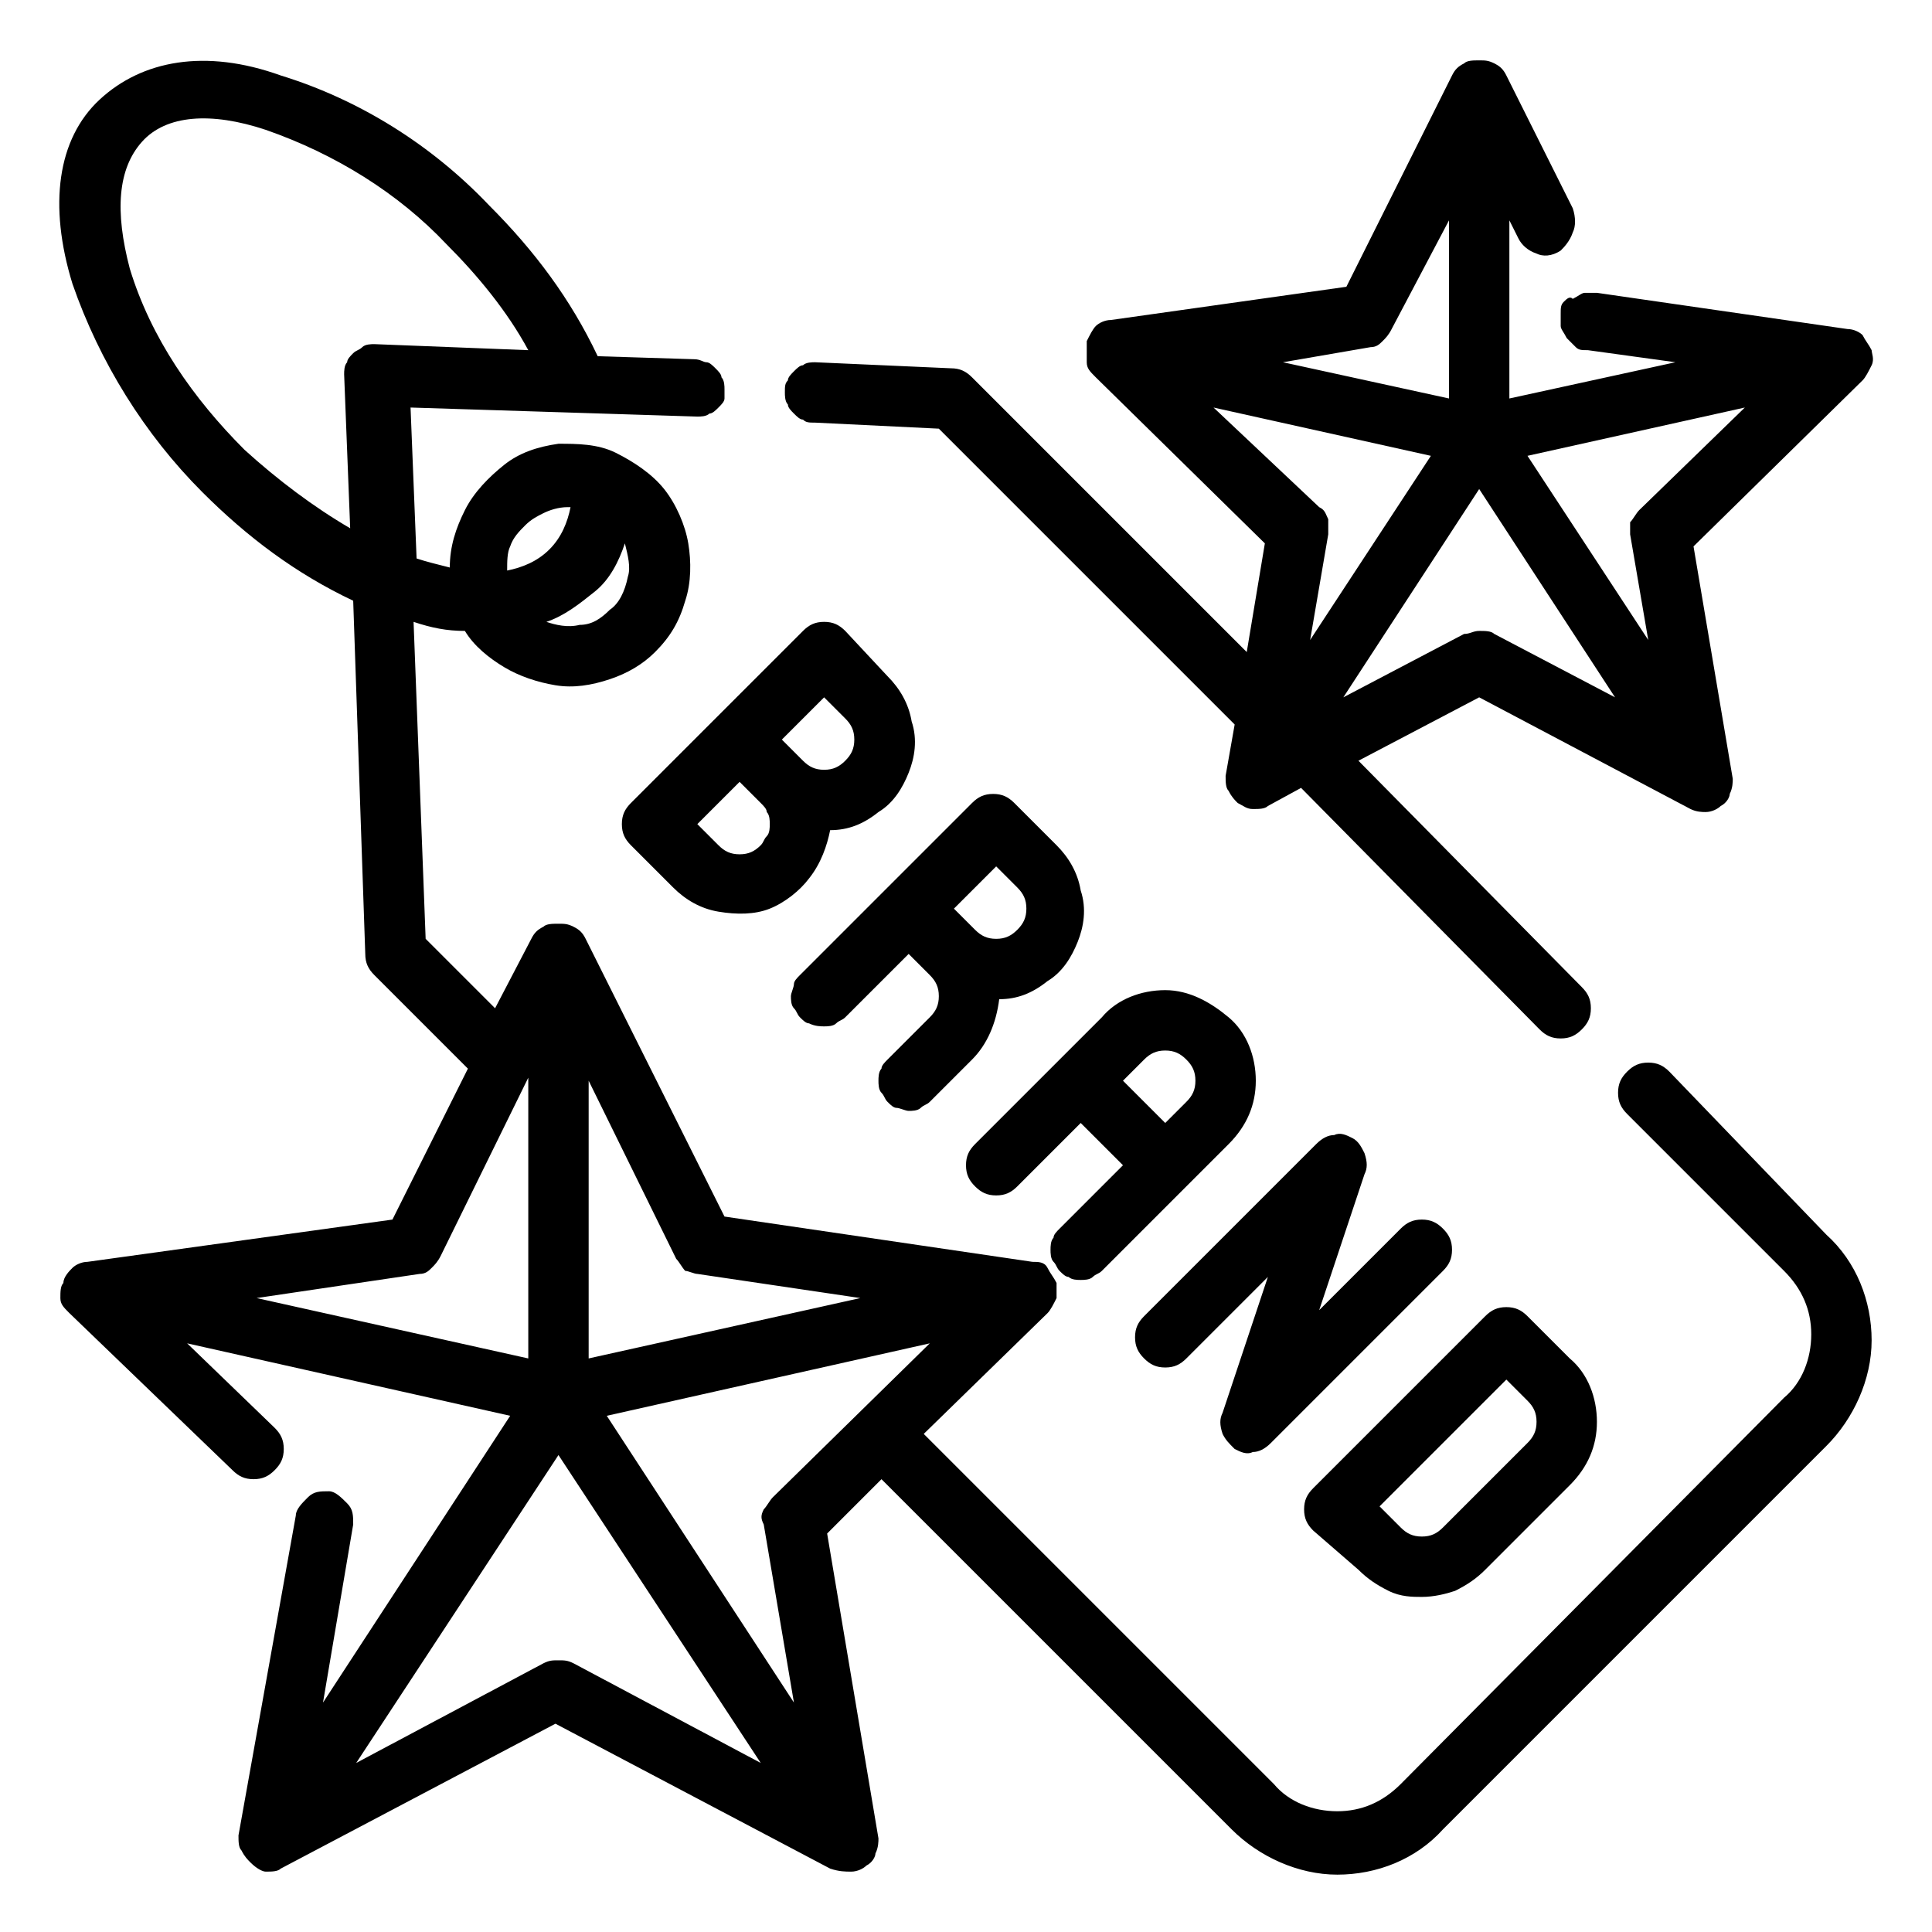
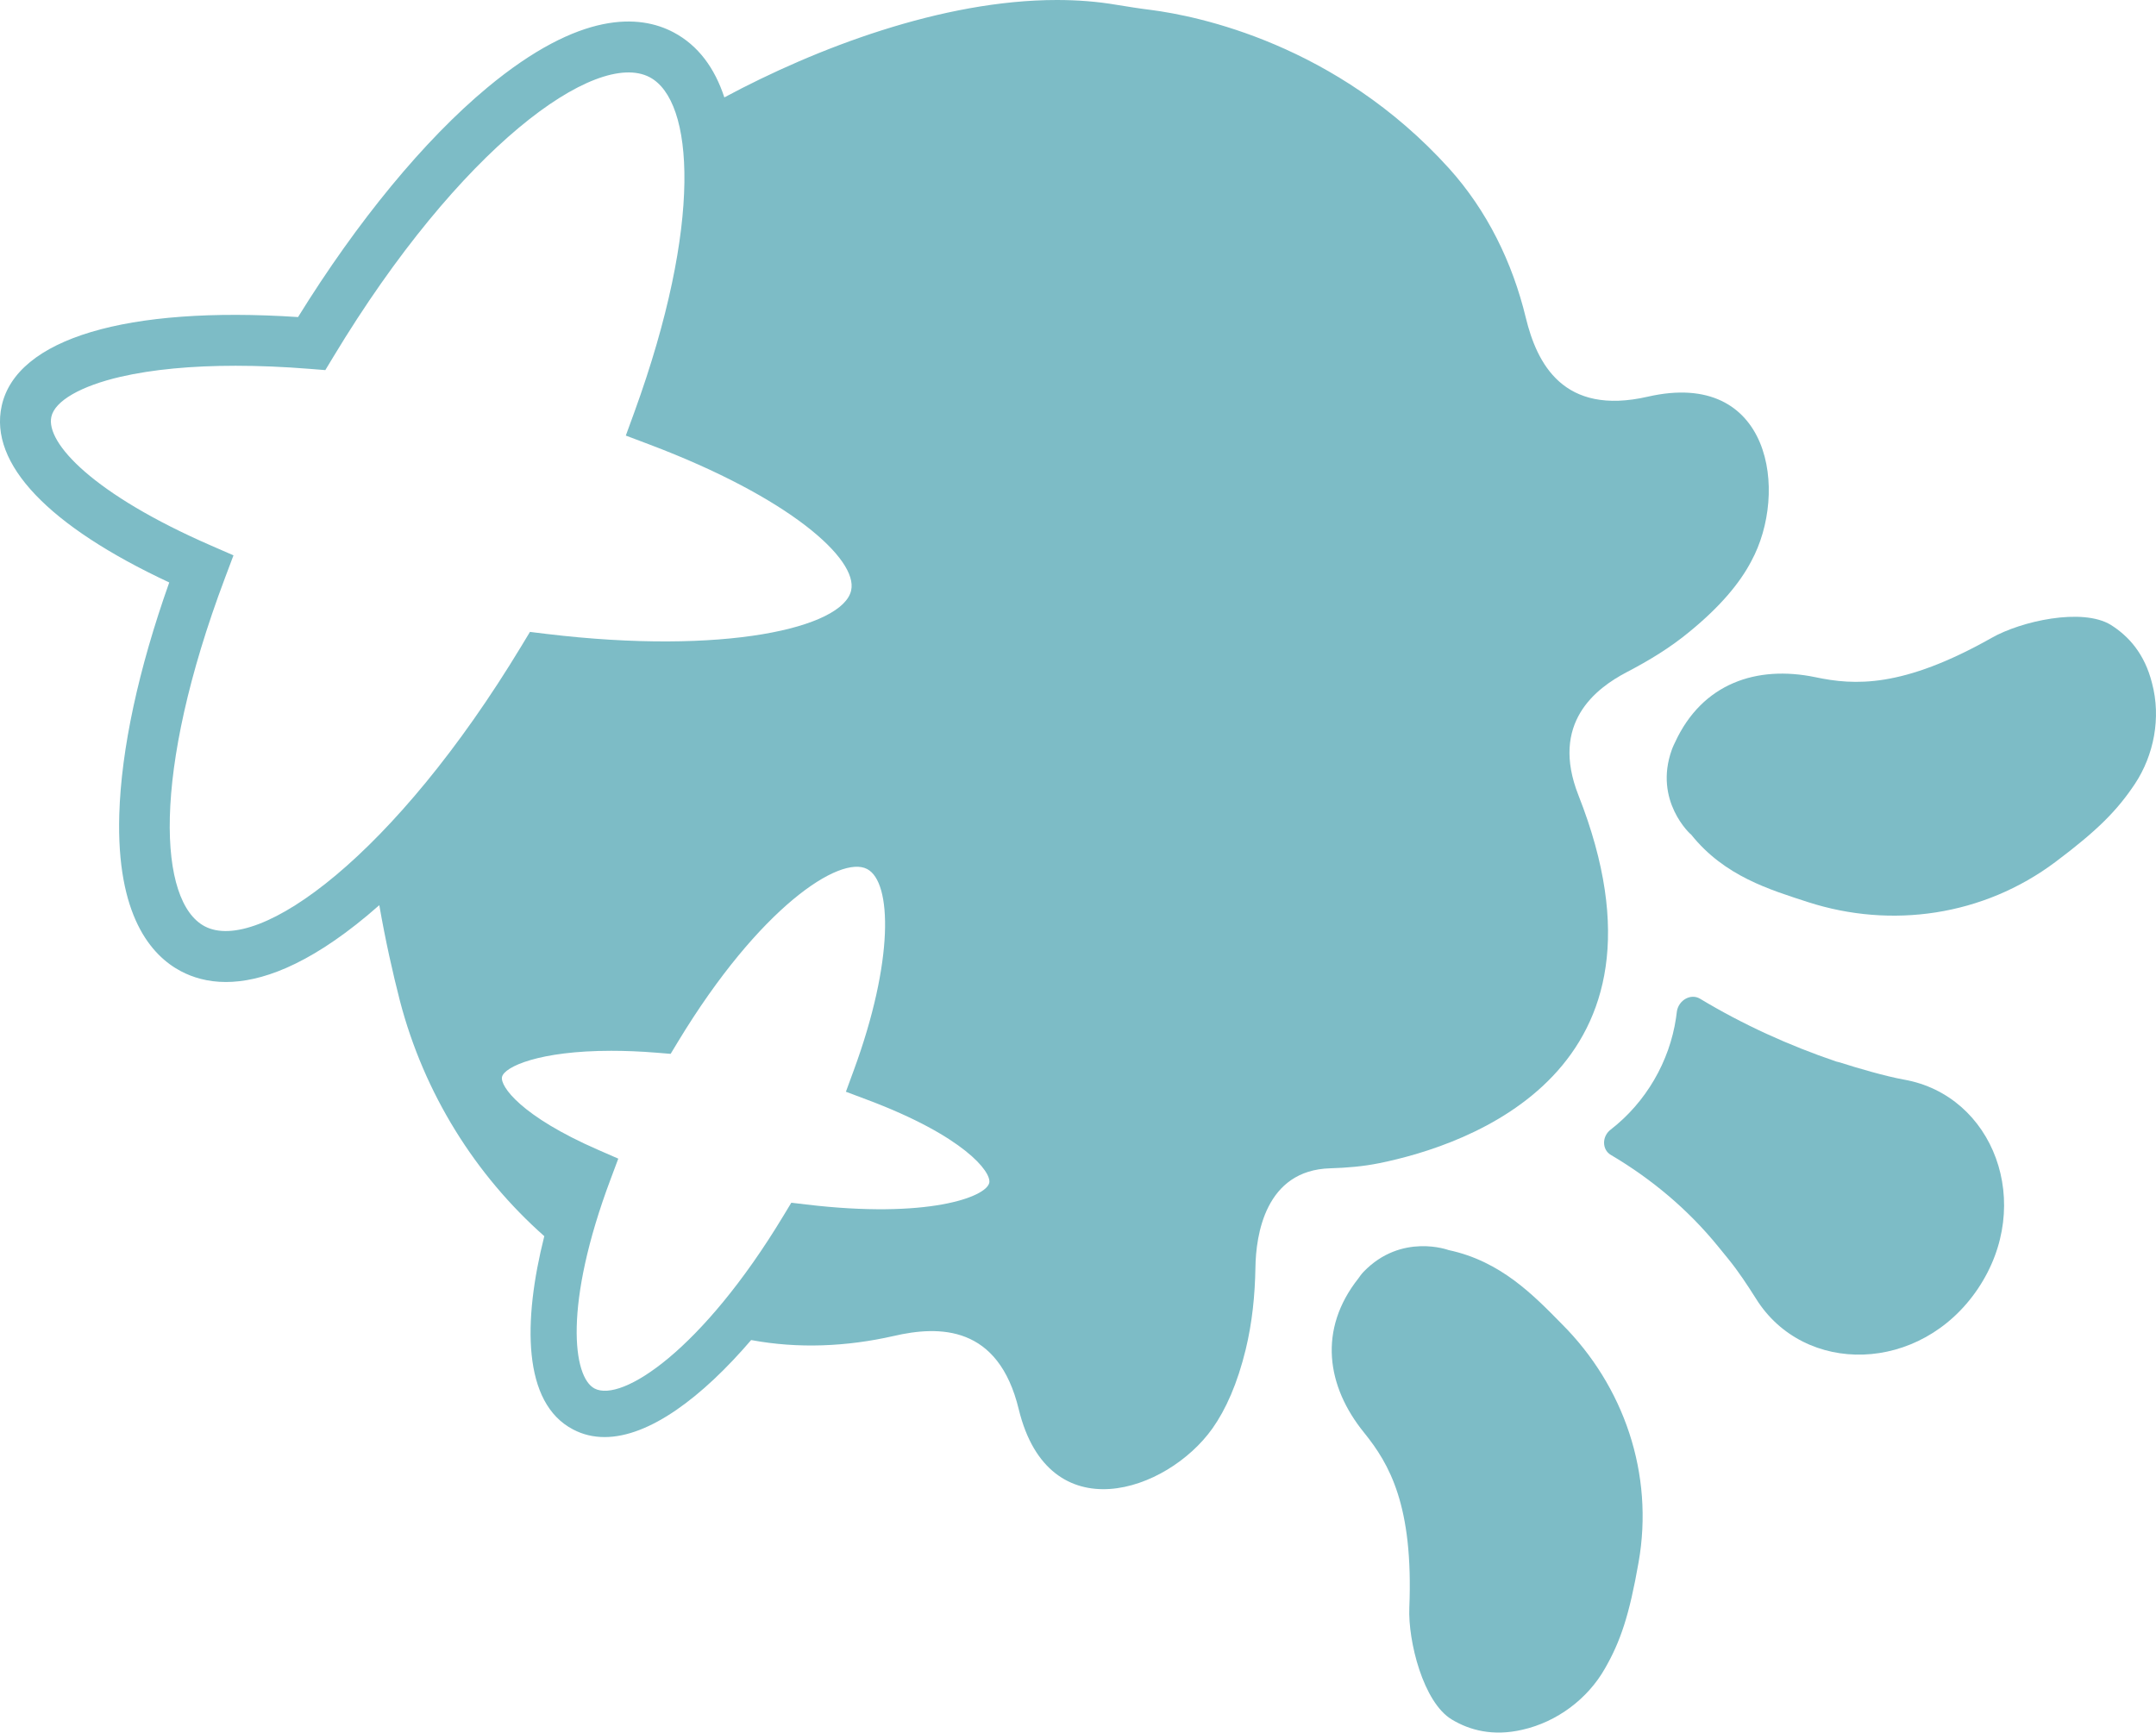
- <svg xmlns="http://www.w3.org/2000/svg" version="1.1" id="Layer_1" x="0px" y="0px" viewBox="0 0 64 64" style="enable-background:new 0 0 64 64;" xml:space="preserve">
+ <svg xmlns="http://www.w3.org/2000/svg" id="Layer_3" data-name="Layer 3" viewBox="0 0 466.5 374.97">
  <defs>
-     <linearGradient id="logo-gradient" x1="50%" y1="0%" x2="50%" y2="100%">
-       <stop offset="0%" stop-color="color-1">
-         <animate attributeName="stop-color" values="#5200ff; #17404e; #5200ff" dur="4s" repeatCount="indefinite" />
-       </stop>
-       <stop offset="50%" stop-color="color-2">
-         <animate attributeName="stop-color" values="#17404e; #5200ff; #17404e" dur="6s" repeatCount="indefinite" />
-       </stop>
-       <stop offset="100%" stop-color="color-3">
-         <animate attributeName="stop-color" values="#5200ff; #17404e; #5200ff" dur="4s" repeatCount="indefinite" />
-       </stop>
-     </linearGradient>
+     <style>
+       .cls-1 {
+         fill: #7dbcc6;
+         stroke-width: 0px;
+       }
+     </style>
  </defs>
-   <g fill="url('#logo-gradient')">
-     <path d="M27,14l4.1,0.2l9.8,9.8l-0.3,1.7c0,0.2,0,0.4,0.1,0.5c0.1,0.2,0.2,0.3,0.3,0.4c0.2,0.1,0.3,0.2,0.5,0.2   c0.2,0,0.4,0,0.5-0.1l1.1-0.6l7.9,8c0.2,0.2,0.4,0.3,0.7,0.3c0.3,0,0.5-0.1,0.7-0.3c0.2-0.2,0.3-0.4,0.3-0.7s-0.1-0.5-0.3-0.7   L45,25.2l4-2.1l7,3.7c0.2,0.1,0.4,0.1,0.5,0.1c0.2,0,0.4-0.1,0.5-0.2c0.2-0.1,0.3-0.3,0.3-0.4c0.1-0.2,0.1-0.4,0.1-0.5l-1.3-7.7   l5.6-5.5c0.1-0.1,0.2-0.3,0.3-0.5s0-0.4,0-0.5c-0.1-0.2-0.2-0.3-0.3-0.5c-0.1-0.1-0.3-0.2-0.5-0.2l-8.3-1.2c-0.1,0-0.3,0-0.4,0   c-0.1,0-0.2,0.1-0.4,0.2C52,9.8,51.9,9.9,51.8,10c-0.1,0.1-0.1,0.2-0.1,0.4c0,0.1,0,0.3,0,0.4c0,0.1,0.1,0.2,0.2,0.4   c0.1,0.1,0.2,0.2,0.3,0.3c0.1,0.1,0.2,0.1,0.4,0.1l2.9,0.4L50,13.2V7.3l0.3,0.6c0.1,0.2,0.3,0.4,0.6,0.5c0.2,0.1,0.5,0.1,0.8-0.1   C51.8,8.2,52,8,52.1,7.7c0.1-0.2,0.1-0.5,0-0.8l-2.2-4.4c-0.1-0.2-0.2-0.3-0.4-0.4S49.2,2,49,2c-0.2,0-0.4,0-0.5,0.1   c-0.2,0.1-0.3,0.2-0.4,0.4l-3.5,7l-7.8,1.1c-0.2,0-0.4,0.1-0.5,0.2c-0.1,0.1-0.2,0.3-0.3,0.5C36,11.6,36,11.8,36,12   c0,0.2,0.1,0.3,0.3,0.5l5.6,5.5l-0.6,3.6l-9.1-9.1c-0.2-0.2-0.4-0.3-0.7-0.3L27,12c-0.1,0-0.3,0-0.4,0.1c-0.1,0-0.2,0.1-0.3,0.2   c-0.1,0.1-0.2,0.2-0.2,0.3C26,12.7,26,12.8,26,13c0,0.1,0,0.3,0.1,0.4c0,0.1,0.1,0.2,0.2,0.3c0.1,0.1,0.2,0.2,0.3,0.2   C26.7,14,26.8,14,27,14z M48.5,21l-4,2.1l4.5-6.9l4.5,6.9l-4-2.1c-0.1-0.1-0.3-0.1-0.5-0.1S48.7,21,48.5,21z M54,17.7l0.6,3.5   l-4-6.1l7.2-1.6l-3.5,3.4c-0.1,0.1-0.2,0.3-0.3,0.4C54,17.4,54,17.6,54,17.7L54,17.7z M45.4,11.5c0.2,0,0.3-0.1,0.4-0.2   c0.1-0.1,0.2-0.2,0.3-0.4L48,7.3v5.9l-5.5-1.2L45.4,11.5z M40.2,13.5l7.2,1.6l-4,6.1l0.6-3.5c0-0.2,0-0.3,0-0.5   c-0.1-0.2-0.1-0.3-0.3-0.4L40.2,13.5z" />
-     <path d="M55.3,35.5c-0.2-0.2-0.4-0.3-0.7-0.3c-0.3,0-0.5,0.1-0.7,0.3s-0.3,0.4-0.3,0.7c0,0.3,0.1,0.5,0.3,0.7l5.2,5.2   c0.6,0.6,0.9,1.3,0.9,2.1s-0.3,1.6-0.9,2.1L46.4,59.1c-0.6,0.6-1.3,0.9-2.1,0.9c-0.8,0-1.6-0.3-2.1-0.9L30.6,47.5l4.1-4   c0.1-0.1,0.2-0.3,0.3-0.5c0-0.2,0-0.4,0-0.5c-0.1-0.2-0.2-0.3-0.3-0.5s-0.3-0.2-0.5-0.2L24,40.3l-4.6-9.2c-0.1-0.2-0.2-0.3-0.4-0.4   c-0.2-0.1-0.3-0.1-0.5-0.1s-0.4,0-0.5,0.1c-0.2,0.1-0.3,0.2-0.4,0.4l-1.2,2.3l-2.3-2.3l-0.4-10.5c0.6,0.2,1.1,0.3,1.7,0.3   c0.3,0.5,0.8,0.9,1.3,1.2c0.5,0.3,1.1,0.5,1.7,0.6c0.6,0.1,1.2,0,1.8-0.2c0.6-0.2,1.1-0.5,1.5-0.9c0.5-0.5,0.8-1,1-1.7   c0.2-0.6,0.2-1.3,0.1-1.9c-0.1-0.6-0.4-1.3-0.8-1.8c-0.4-0.5-1-0.9-1.6-1.2c-0.6-0.3-1.3-0.3-1.9-0.3c-0.7,0.1-1.3,0.3-1.8,0.7   c-0.5,0.4-1,0.9-1.3,1.5c-0.3,0.6-0.5,1.2-0.5,1.9c-0.4-0.1-0.8-0.2-1.1-0.3l-0.2-5l9.5,0.3c0.1,0,0.3,0,0.4-0.1   c0.1,0,0.2-0.1,0.3-0.2c0.1-0.1,0.2-0.2,0.2-0.3C24,13.1,24,13,24,12.9c0-0.1,0-0.3-0.1-0.4c0-0.1-0.1-0.2-0.2-0.3   c-0.1-0.1-0.2-0.2-0.3-0.2s-0.2-0.1-0.4-0.1l-3.2-0.1c-0.9-1.9-2.1-3.5-3.6-5c-1.9-2-4.3-3.5-6.9-4.3C6.8,1.6,4.7,2,3.3,3.3   S1.6,6.8,2.4,9.4c0.9,2.6,2.4,5,4.3,6.9c1.5,1.5,3.1,2.7,5,3.6l0.4,11.7c0,0.3,0.1,0.5,0.3,0.7l3.1,3.1l-2.5,5L2.9,41.8   c-0.2,0-0.4,0.1-0.5,0.2c-0.1,0.1-0.3,0.3-0.3,0.5C2,42.6,2,42.8,2,43c0,0.2,0.1,0.3,0.3,0.5l5.4,5.2C7.9,48.9,8.1,49,8.4,49   c0.3,0,0.5-0.1,0.7-0.3c0.2-0.2,0.3-0.4,0.3-0.7c0-0.3-0.1-0.5-0.3-0.7l-2.9-2.8l10.7,2.4l-6.2,9.5l1-5.9c0-0.3,0-0.5-0.2-0.7   c-0.2-0.2-0.4-0.4-0.6-0.4c-0.3,0-0.5,0-0.7,0.2c-0.2,0.2-0.4,0.4-0.4,0.6L7.9,60.8c0,0.2,0,0.4,0.1,0.5c0.1,0.2,0.2,0.3,0.3,0.4   C8.5,61.9,8.7,62,8.8,62c0.2,0,0.4,0,0.5-0.1l9.1-4.8l9.1,4.8C27.8,62,28,62,28.2,62c0.2,0,0.4-0.1,0.5-0.2   c0.2-0.1,0.3-0.3,0.3-0.4c0.1-0.2,0.1-0.4,0.1-0.5l-1.7-10.1l1.8-1.8l11.6,11.6c0.9,0.9,2.2,1.5,3.5,1.5s2.6-0.5,3.5-1.5l12.7-12.7   c0.9-0.9,1.5-2.2,1.5-3.5c0-1.3-0.5-2.6-1.5-3.5L55.3,35.5z M20.2,20.2c-0.3,0.3-0.6,0.5-1,0.5c-0.4,0.1-0.8,0-1.1-0.1   c0.6-0.2,1.1-0.6,1.6-1c0.5-0.4,0.8-1,1-1.6c0.1,0.4,0.2,0.8,0.1,1.1C20.7,19.6,20.5,20,20.2,20.2L20.2,20.2z M17.4,17.4   c0.2-0.2,0.4-0.3,0.6-0.4c0.2-0.1,0.5-0.2,0.8-0.2c0,0,0.1,0,0.1,0c-0.1,0.5-0.3,1-0.7,1.4c-0.4,0.4-0.9,0.6-1.4,0.7   c0-0.3,0-0.6,0.1-0.8C17,17.8,17.2,17.6,17.4,17.4z M8.1,14.9c-1.7-1.7-3.1-3.7-3.8-6C3.8,7,3.9,5.6,4.7,4.7s2.3-1,4.1-0.4   c2.3,0.8,4.4,2.1,6,3.8c1,1,2,2.2,2.7,3.5l-5.1-0.2c-0.1,0-0.3,0-0.4,0.1c-0.1,0.1-0.2,0.1-0.3,0.2c-0.1,0.1-0.2,0.2-0.2,0.3   c-0.1,0.1-0.1,0.3-0.1,0.4l0.2,5.1C10.4,16.8,9.2,15.9,8.1,14.9L8.1,14.9z M23.1,42.2l5.4,0.8l-9,2v-9.2l2.9,5.9   c0.1,0.1,0.2,0.3,0.3,0.4C22.8,42.1,23,42.2,23.1,42.2z M8.5,43l5.4-0.8c0.2,0,0.3-0.1,0.4-0.2c0.1-0.1,0.2-0.2,0.3-0.4l2.9-5.9V45   L8.5,43z M18,55.1l-6.2,3.3l6.7-10.2l6.7,10.2L19,55.1C18.8,55,18.7,55,18.5,55S18.2,55,18,55.1L18,55.1z M25.3,50.5l1,5.9   l-6.2-9.5l10.7-2.4l-5.2,5.1c-0.1,0.1-0.2,0.3-0.3,0.4C25.2,50.2,25.2,50.3,25.3,50.5L25.3,50.5z" />
+   <g id="Layer_5_copy" data-name="Layer 5 copy">
    <g>
-       <path d="M27.5,27.5c0.6,0,1.1-0.2,1.6-0.6c0.5-0.3,0.8-0.8,1-1.3c0.2-0.5,0.3-1.1,0.1-1.7c-0.1-0.6-0.4-1.1-0.8-1.5L28,20.9    c-0.2-0.2-0.4-0.3-0.7-0.3c-0.3,0-0.5,0.1-0.7,0.3l-5.7,5.7c-0.2,0.2-0.3,0.4-0.3,0.7c0,0.3,0.1,0.5,0.3,0.7l1.4,1.4    c0.4,0.4,0.9,0.7,1.5,0.8c0.6,0.1,1.2,0.1,1.7-0.1c0.5-0.2,1-0.6,1.3-1C27.2,28.6,27.4,28,27.5,27.5L27.5,27.5z M27.3,23.1    l0.7,0.7c0.2,0.2,0.3,0.4,0.3,0.7c0,0.3-0.1,0.5-0.3,0.7c-0.2,0.2-0.4,0.3-0.7,0.3c-0.3,0-0.5-0.1-0.7-0.3l-0.7-0.7L27.3,23.1z     M25.2,28c-0.2,0.2-0.4,0.3-0.7,0.3S24,28.2,23.8,28l-0.7-0.7l1.4-1.4l0.7,0.7c0.1,0.1,0.2,0.2,0.2,0.3c0.1,0.1,0.1,0.3,0.1,0.4    c0,0.1,0,0.3-0.1,0.4C25.3,27.8,25.3,27.9,25.2,28L25.2,28z" />
-       <path d="M29.4,35.1c-0.1,0.1-0.2,0.2-0.2,0.3c-0.1,0.1-0.1,0.3-0.1,0.4c0,0.1,0,0.3,0.1,0.4c0.1,0.1,0.1,0.2,0.2,0.3    c0.1,0.1,0.2,0.2,0.3,0.2s0.3,0.1,0.4,0.1c0.1,0,0.3,0,0.4-0.1c0.1-0.1,0.2-0.1,0.3-0.2l1.4-1.4c0.5-0.5,0.8-1.2,0.9-2    c0.6,0,1.1-0.2,1.6-0.6c0.5-0.3,0.8-0.8,1-1.3c0.2-0.5,0.3-1.1,0.1-1.7c-0.1-0.6-0.4-1.1-0.8-1.5l-1.4-1.4    c-0.2-0.2-0.4-0.3-0.7-0.3c-0.3,0-0.5,0.1-0.7,0.3l-5.7,5.7c-0.1,0.1-0.2,0.2-0.2,0.3s-0.1,0.3-0.1,0.4c0,0.1,0,0.3,0.1,0.4    c0.1,0.1,0.1,0.2,0.2,0.3c0.1,0.1,0.2,0.2,0.3,0.2C27,34,27.2,34,27.3,34c0.1,0,0.3,0,0.4-0.1c0.1-0.1,0.2-0.1,0.3-0.2l2.1-2.1    l0.7,0.7c0.2,0.2,0.3,0.4,0.3,0.7c0,0.3-0.1,0.5-0.3,0.7L29.4,35.1z M33,28.7l0.7,0.7c0.2,0.2,0.3,0.4,0.3,0.7s-0.1,0.5-0.3,0.7    c-0.2,0.2-0.4,0.3-0.7,0.3s-0.5-0.1-0.7-0.3l-0.7-0.7L33,28.7z" />
-       <path d="M35.1,40.7c-0.1,0.1-0.2,0.2-0.2,0.3c-0.1,0.1-0.1,0.3-0.1,0.4c0,0.1,0,0.3,0.1,0.4c0.1,0.1,0.1,0.2,0.2,0.3    c0.1,0.1,0.2,0.2,0.3,0.2c0.1,0.1,0.3,0.1,0.4,0.1c0.1,0,0.3,0,0.4-0.1c0.1-0.1,0.2-0.1,0.3-0.2l4.2-4.2c0.6-0.6,0.9-1.3,0.9-2.1    c0-0.8-0.3-1.6-0.9-2.1c-0.6-0.5-1.3-0.9-2.1-0.9c-0.8,0-1.6,0.3-2.1,0.9l-4.2,4.2c-0.2,0.2-0.3,0.4-0.3,0.7    c0,0.3,0.1,0.5,0.3,0.7c0.2,0.2,0.4,0.3,0.7,0.3c0.3,0,0.5-0.1,0.7-0.3l2.1-2.1l1.4,1.4L35.1,40.7z M37.2,35.8l0.7-0.7    c0.2-0.2,0.4-0.3,0.7-0.3c0.3,0,0.5,0.1,0.7,0.3c0.2,0.2,0.3,0.4,0.3,0.7c0,0.3-0.1,0.5-0.3,0.7l-0.7,0.7L37.2,35.8z" />
-       <path d="M40.9,48c0.2,0.1,0.4,0.2,0.6,0.1c0.2,0,0.4-0.1,0.6-0.3l5.7-5.7c0.2-0.2,0.3-0.4,0.3-0.7c0-0.3-0.1-0.5-0.3-0.7    c-0.2-0.2-0.4-0.3-0.7-0.3s-0.5,0.1-0.7,0.3l-2.7,2.7l1.5-4.5c0.1-0.2,0.1-0.4,0-0.7c-0.1-0.2-0.2-0.4-0.4-0.5    c-0.2-0.1-0.4-0.2-0.6-0.1c-0.2,0-0.4,0.1-0.6,0.3l-5.7,5.7c-0.2,0.2-0.3,0.4-0.3,0.7s0.1,0.5,0.3,0.7c0.2,0.2,0.4,0.3,0.7,0.3    s0.5-0.1,0.7-0.3l2.7-2.7l-1.5,4.5c-0.1,0.2-0.1,0.4,0,0.7C40.6,47.7,40.7,47.8,40.9,48z" />
-       <path d="M45,52c0.3,0.3,0.6,0.5,1,0.7c0.4,0.2,0.8,0.2,1.1,0.2c0.4,0,0.8-0.1,1.1-0.2c0.4-0.2,0.7-0.4,1-0.7l2.8-2.8    c0.6-0.6,0.9-1.3,0.9-2.1c0-0.8-0.3-1.6-0.9-2.1l-1.4-1.4c-0.2-0.2-0.4-0.3-0.7-0.3c-0.3,0-0.5,0.1-0.7,0.3l-5.7,5.7    c-0.2,0.2-0.3,0.4-0.3,0.7c0,0.3,0.1,0.5,0.3,0.7L45,52z M49.9,45.7l0.7,0.7c0.2,0.2,0.3,0.4,0.3,0.7c0,0.3-0.1,0.5-0.3,0.7    l-2.8,2.8c-0.2,0.2-0.4,0.3-0.7,0.3c-0.3,0-0.5-0.1-0.7-0.3l-0.7-0.7L49.9,45.7z" />
+       <path class="cls-1" d="m361.74,162.25s.2-.6.7-1.6c5.9-12.8,17.7-16.7,30.3-14.1,8.5,1.8,18.9,2.4,38.2-8.5,6.3-3.6,19.6-6.6,25.8-2.8,3.8,2.4,7.3,6.2,8.9,12.6,2,7.5.4,15.6-3.7,21.8-3.8,5.7-8,10-17.2,16.9-15.6,11.7-35.5,14.5-53.5,8.7-8.3-2.7-18.1-5.6-25.3-14.6-.1,0-8.2-7.3-4.2-18.4h0Z" />
+       <path class="cls-1" d="m295.04,275.25s-.5.5-1.1,1.4c-8.8,11.1-6.9,23.4,1.2,33.4,5.5,6.8,10.7,15.8,9.8,37.9-.3,7.2,3,20.5,9.2,24.2,3.8,2.3,8.9,3.7,15.3,2.2,7.5-1.7,14.1-6.7,17.8-13.2,3.4-5.9,5.3-11.6,7.3-23,3.4-19.2-3.2-38.2-16.6-51.6-6.1-6.2-13.2-13.6-24.5-16,0,0-10.2-3.8-18.4,4.7h0Z" />
+       <path class="cls-1" d="m398.14,229.95c3.7,1.2,9.9,3,13.8,3.7,19.4,3.4,28.4,26.9,16,45.3h0c-12.4,18.4-37.6,18.8-48,2.1-1.9-3-3.8-5.9-6-8.6l-2.2-2.7c-6.5-8-14.4-14.6-23.2-19.8h0c-1.9-1.1-2-4,0-5.5h0c7.6-5.9,12.7-14.7,14.1-24.1l.2-1.5c.4-2.4,3-3.9,5-2.7h0c9.3,5.6,19.2,10.1,29.5,13.6l.8.2h0Z" />
+       <path class="cls-1" d="m356.54,85.85c-18.3,4.2-24-7.2-26.4-17.1-2.9-12-8.4-23.2-16.6-32.3C289.14,9.45,259.04,3.45,249.04,2.15c-2.5-.3-4.9-.7-7.4-1.1-4.2-.72-8.54-1.05-12.95-1.05-24.84,0-52.15,10.44-71.96,21.08-2.08-6.33-5.63-11.25-11.03-14.1-7.23-3.81-20.08-4.81-40.3,12.01-13.62,11.34-28.07,28.88-40.91,49.63C27.4,66.17,3.52,73.29.36,87.87c-2.74,12.5,10.1,25.97,36.26,38.19-6.67,18.79-10.39,36.07-10.81,50.21-.64,21.9,6.91,30.55,13.36,33.94,2.53,1.33,5.74,2.32,9.71,2.32,7.4,0,17.44-3.42,30.6-14.4.86-.72,1.72-1.46,2.59-2.23,1.33,7.65,2.9,14.63,4.47,20.75,5.23,19.99,16.25,37.62,31.23,50.89-4.64,18.41-4.73,36.12,6.23,41.83,2.14,1.13,4.43,1.65,6.82,1.65,9.69,0,21.13-8.65,31.71-21,10.22,1.91,20.73,1.42,30.81-.87,9.9-2.3,22.7-2.4,27.1,15.9,6.5,26.6,32.1,17.9,41.9,4.1,2.9-4.1,5.4-9.7,7.2-17.1,1.4-5.8,2-11.7,2.1-17.7.1-7,2.1-21.11,16.2-21.5,3.6-.11,7.1-.4,10.6-1.11,19.2-3.89,66.6-19.89,43.1-79.6-6.2-15.7,3.8-23.2,10.5-26.7,4.8-2.5,9.4-5.3,13.5-8.7,6.6-5.39,10.9-10.5,13.4-15.3,8.1-14.89,4.3-41.7-22.4-35.59ZM44.3,200.48c-9.95-5.24-11.64-32.82,4.38-75.4l1.84-4.89-4.79-2.09c-25.55-11.12-35.86-22.25-34.62-27.89.74-3.43,6.36-6.67,15.01-8.67,6.86-1.58,15.29-2.38,24.85-2.38,5.05,0,10.41.22,16.03.67l3.39.27,1.76-2.91c27.28-45.24,56.76-66.62,68.42-60.48,9.6,5.06,11.54,31.57-3.3,72.46l-1.86,5.1,5.08,1.92c30.38,11.47,45.17,24.82,43.68,31.56v.02c-1.8,8.14-27.52,14.06-65.98,9.42l-3.52-.43-1.84,3.04c-27.39,45.35-56.9,66.8-68.53,60.68Zm84.35,100.03c-4.71-2.45-6.74-18.13,3.47-45.31l1.66-4.44-4.35-1.9c-16.7-7.28-21.23-13.77-20.81-15.77.48-2.22,8.09-5.67,23.64-5.67,2.96,0,6.22.12,9.78.41l3.07.25,1.6-2.65c17.65-29.15,35.08-40.43,40.91-37.35,5.41,2.82,5.81,19.88-2.88,43.54l-1.71,4.66,4.65,1.75c20.93,7.86,26.87,15.62,26.37,17.96-.68,3.1-13.37,7.83-39.62,4.69l-3.21-.38-1.67,2.76c-17.62,29.23-35.06,40.53-40.9,37.45Z" />
    </g>
  </g>
</svg>
